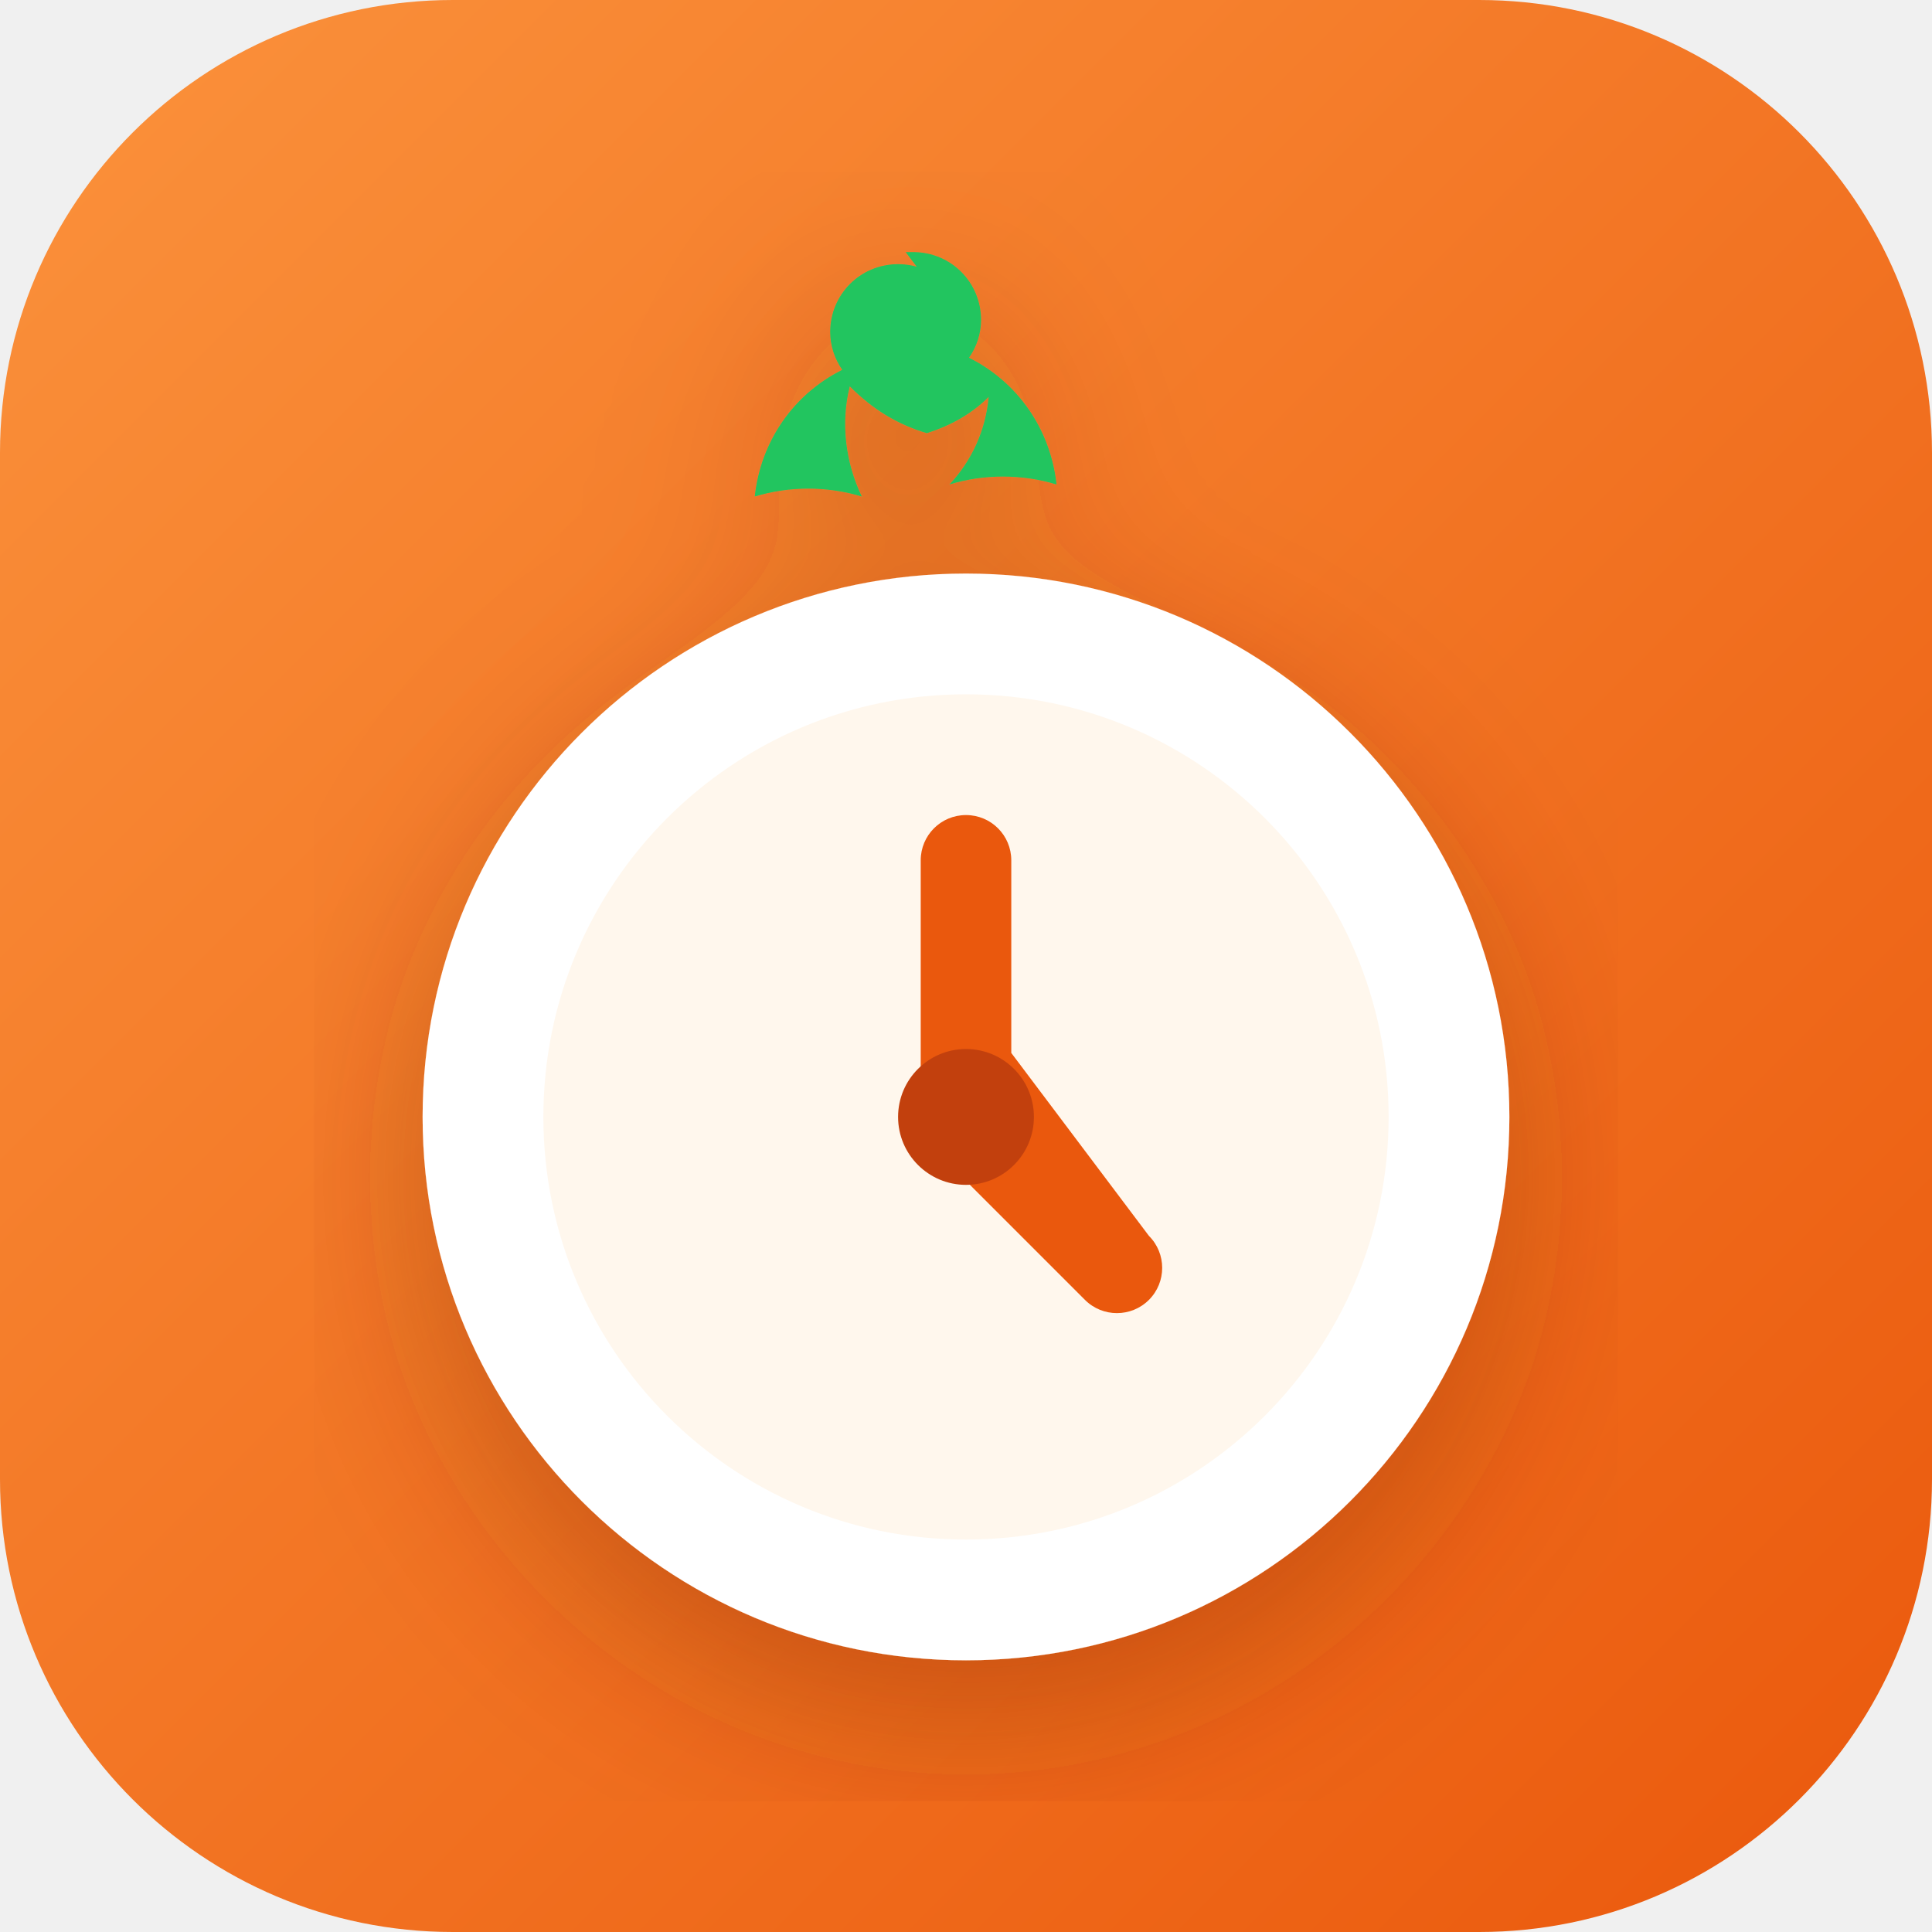
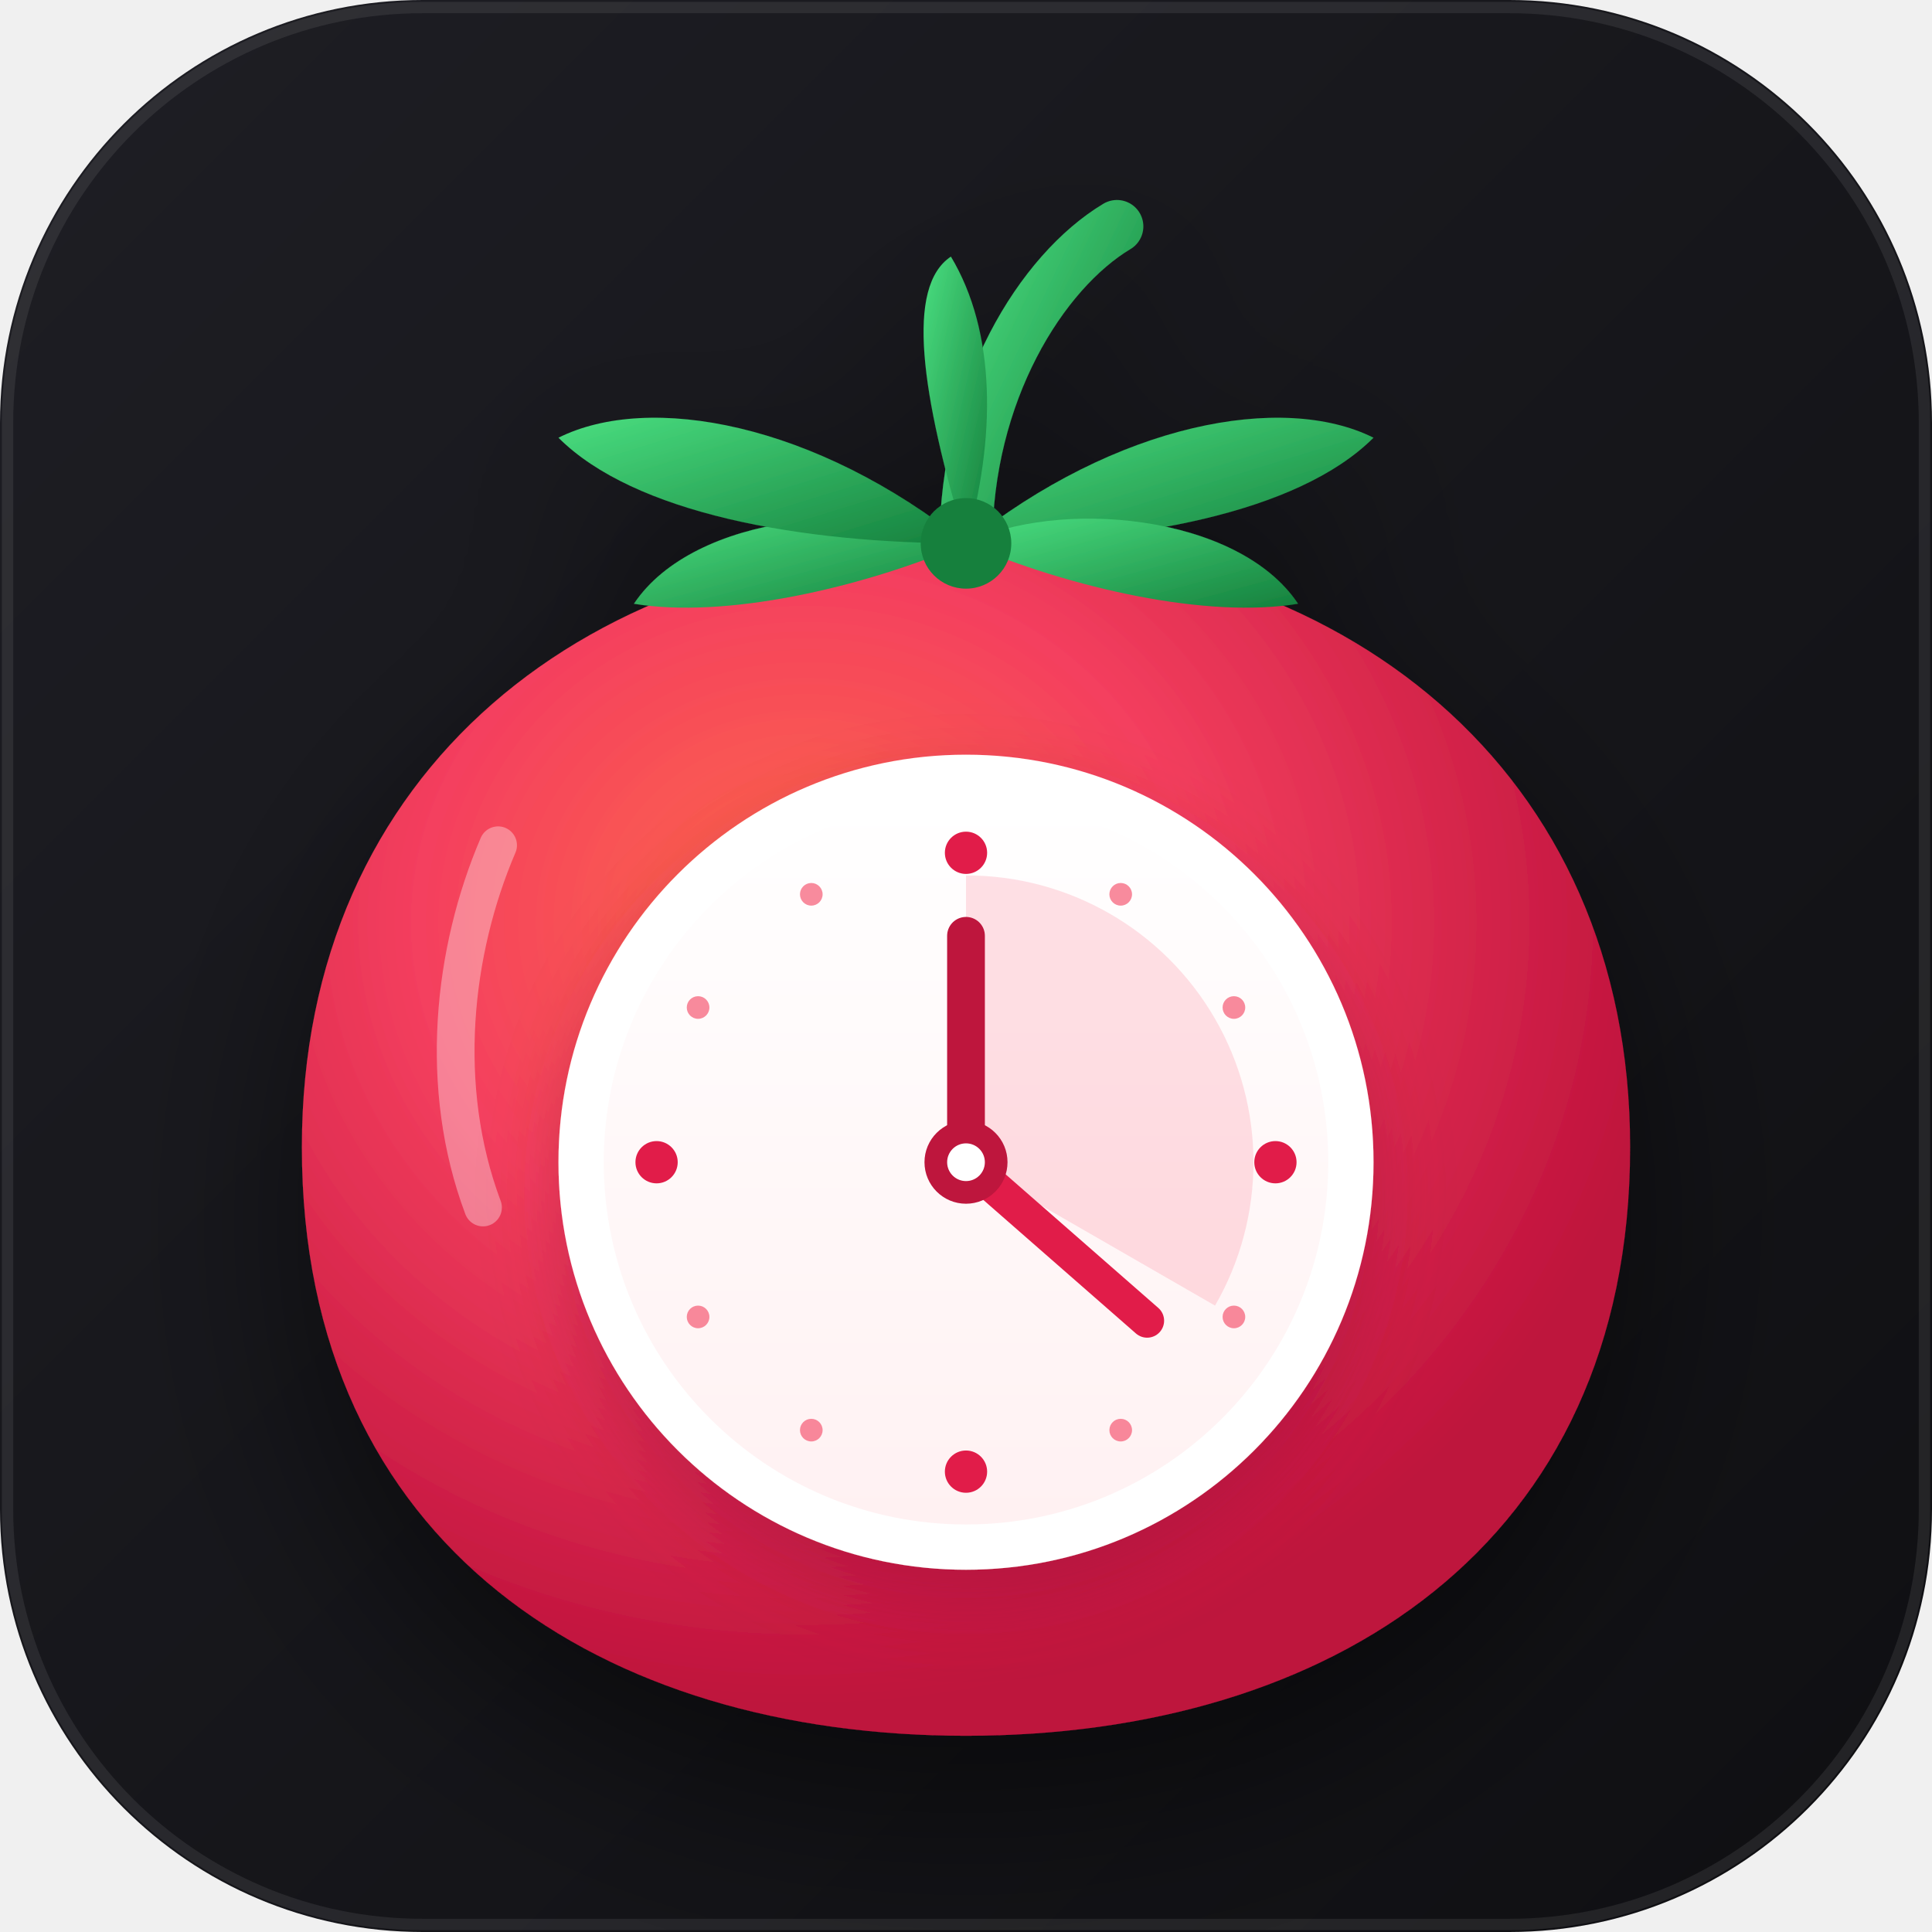
- <svg xmlns="http://www.w3.org/2000/svg" viewBox="0 0 128 128" width="128" height="128">
+ <svg xmlns="http://www.w3.org/2000/svg" viewBox="0 0 256 256" width="256" height="256">
  <defs>
-     <linearGradient id="bgGrad" x1="0%" y1="0%" x2="100%" y2="100%">
-       <stop offset="0%" stop-color="#fb923c" />
-       <stop offset="100%" stop-color="#ea580c" />
+     <linearGradient id="bgGradient" x1="0%" y1="0%" x2="100%" y2="100%">
+       <stop offset="0%" stop-color="#1e1e24" />
+       <stop offset="100%" stop-color="#0f0f12" />
    </linearGradient>
-     <filter id="shadow" x="-10%" y="-10%" width="120%" height="120%">
-       <feDropShadow dx="0" dy="4" stdDeviation="6" flood-color="#7c2d12" flood-opacity="0.35" />
+     <radialGradient id="tomatoGrad" cx="38%" cy="32%" r="65%">
+       <stop offset="0%" stop-color="#ff6b4a" />
+       <stop offset="45%" stop-color="#f43f5e" />
+       <stop offset="100%" stop-color="#be123c" />
+     </radialGradient>
+     <linearGradient id="leafGrad" x1="0%" y1="0%" x2="100%" y2="100%">
+       <stop offset="0%" stop-color="#4ade80" />
+       <stop offset="100%" stop-color="#15803d" />
+     </linearGradient>
+     <linearGradient id="clockFaceGrad" x1="0%" y1="0%" x2="0%" y2="100%">
+       <stop offset="0%" stop-color="#ffffff" />
+       <stop offset="100%" stop-color="#fff1f2" />
+     </linearGradient>
+     <filter id="shadowTomato" x="-15%" y="-15%" width="130%" height="130%">
+       <feDropShadow dx="0" dy="10" stdDeviation="12" flood-color="#000000" flood-opacity="0.5" />
+     </filter>
+     <filter id="shadowDial" x="-15%" y="-15%" width="130%" height="130%">
+       <feDropShadow dx="0" dy="4" stdDeviation="5" flood-color="#881337" flood-opacity="0.35" />
    </filter>
  </defs>
-   <rect width="128" height="128" rx="30" fill="url(#bgGrad)" />
-   <g filter="url(#shadow)">
-     <path d="M64 22c0-2.5-2-4.5-4.5-4.5S55 19.5 55 22c0 .9.3 1.8.8 2.5-3.2 1.6-5.4 4.7-5.8 8.4 2.3-.7 4.8-.7 7.1 0-1.1-2.3-1.4-4.9-.8-7.3 1.5 1.5 3.1 2.5 5.1 3.1 1.6-.5 3-1.3 4.1-2.4-.2 2.2-1.1 4.2-2.6 5.8 2.3-.7 4.8-.7 7.1 0-.4-3.7-2.6-6.8-5.8-8.4.5-.7.8-1.6.8-2.5 0-2.5-2-4.5-4.5-4.5h-.5z" fill="#22c55e" />
-     <circle cx="64" cy="74" r="36" fill="#ffffff" />
-     <circle cx="64" cy="74" r="28" fill="#fff7ed" />
-     <path d="M64 54c-1.66 0-3 1.34-3 3v17c0 .8.32 1.56.88 2.12l10 10c1.17 1.17 3.07 1.17 4.24 0 1.17-1.17 1.17-3.07 0-4.24L67 69.76V57c0-1.66-1.34-3-3-3z" fill="#ea580c" />
-     <circle cx="64" cy="74" r="4.5" fill="#c2410c" />
+   <rect width="256" height="256" rx="56" fill="url(#bgGradient)" />
+   <rect width="254" height="254" x="1" y="1" rx="55" fill="none" stroke="rgba(255, 255, 255, 0.08)" stroke-width="1.5" />
+   <g filter="url(#shadowTomato)">
+     <path d="M128 72 C78 72 40 102 40 152 C40 205 80 230 128 230 C176 230 216 205 216 152 C216 102 178 72 128 72 Z" fill="url(#tomatoGrad)" />
+     <path d="M66 112 C60 126 58 144 64 160" stroke="#ffffff" stroke-width="5" stroke-linecap="round" stroke-opacity="0.35" fill="none" />
+     <circle cx="128" cy="154" r="54" fill="#ffffff" filter="url(#shadowDial)" />
+     <circle cx="128" cy="154" r="48" fill="url(#clockFaceGrad)" />
+     <circle cx="128" cy="113" r="2.8" fill="#e11d48" />
+     <circle cx="169" cy="154" r="2.8" fill="#e11d48" />
+     <circle cx="128" cy="195" r="2.8" fill="#e11d48" />
+     <circle cx="87" cy="154" r="2.8" fill="#e11d48" />
+     <circle cx="148.5" cy="118.5" r="1.5" fill="#f43f5e" opacity="0.6" />
+     <circle cx="163.5" cy="133.5" r="1.5" fill="#f43f5e" opacity="0.6" />
+     <circle cx="163.5" cy="174.5" r="1.5" fill="#f43f5e" opacity="0.6" />
+     <circle cx="148.5" cy="189.5" r="1.5" fill="#f43f5e" opacity="0.6" />
+     <circle cx="107.5" cy="189.5" r="1.5" fill="#f43f5e" opacity="0.6" />
+     <circle cx="92.5" cy="174.5" r="1.5" fill="#f43f5e" opacity="0.6" />
+     <circle cx="92.5" cy="133.5" r="1.5" fill="#f43f5e" opacity="0.6" />
+     <circle cx="107.5" cy="118.5" r="1.5" fill="#f43f5e" opacity="0.6" />
+     <path d="M128 154 L128 116 A38 38 0 0 1 161 173 Z" fill="#f43f5e" fill-opacity="0.16" />
+     <line x1="128" y1="154" x2="128" y2="124" stroke="#be123c" stroke-width="5" stroke-linecap="round" />
+     <line x1="128" y1="154" x2="152" y2="175" stroke="#e11d48" stroke-width="4.5" stroke-linecap="round" />
+     <circle cx="128" cy="154" r="5.5" fill="#be123c" />
+     <circle cx="128" cy="154" r="2.5" fill="#ffffff" />
+     <path d="M128 72 C128 52 138 36 148 30" stroke="url(#leafGrad)" stroke-width="7" stroke-linecap="round" fill="none" />
+     <path d="M128 72 C116 66 92 68 84 80 C96 82 114 78 128 72 Z" fill="url(#leafGrad)" />
+     <path d="M128 72 C108 56 86 52 74 58 C84 68 106 72 128 72 Z" fill="url(#leafGrad)" />
+     <path d="M128 72 C122 52 120 38 126 34 C132 44 132 58 128 72 Z" fill="url(#leafGrad)" />
+     <path d="M128 72 C148 56 170 52 182 58 C172 68 150 72 128 72 Z" fill="url(#leafGrad)" />
+     <path d="M128 72 C140 66 164 68 172 80 C160 82 142 78 128 72 Z" fill="url(#leafGrad)" />
+     <circle cx="128" cy="72" r="6" fill="#15803d" />
  </g>
</svg>
